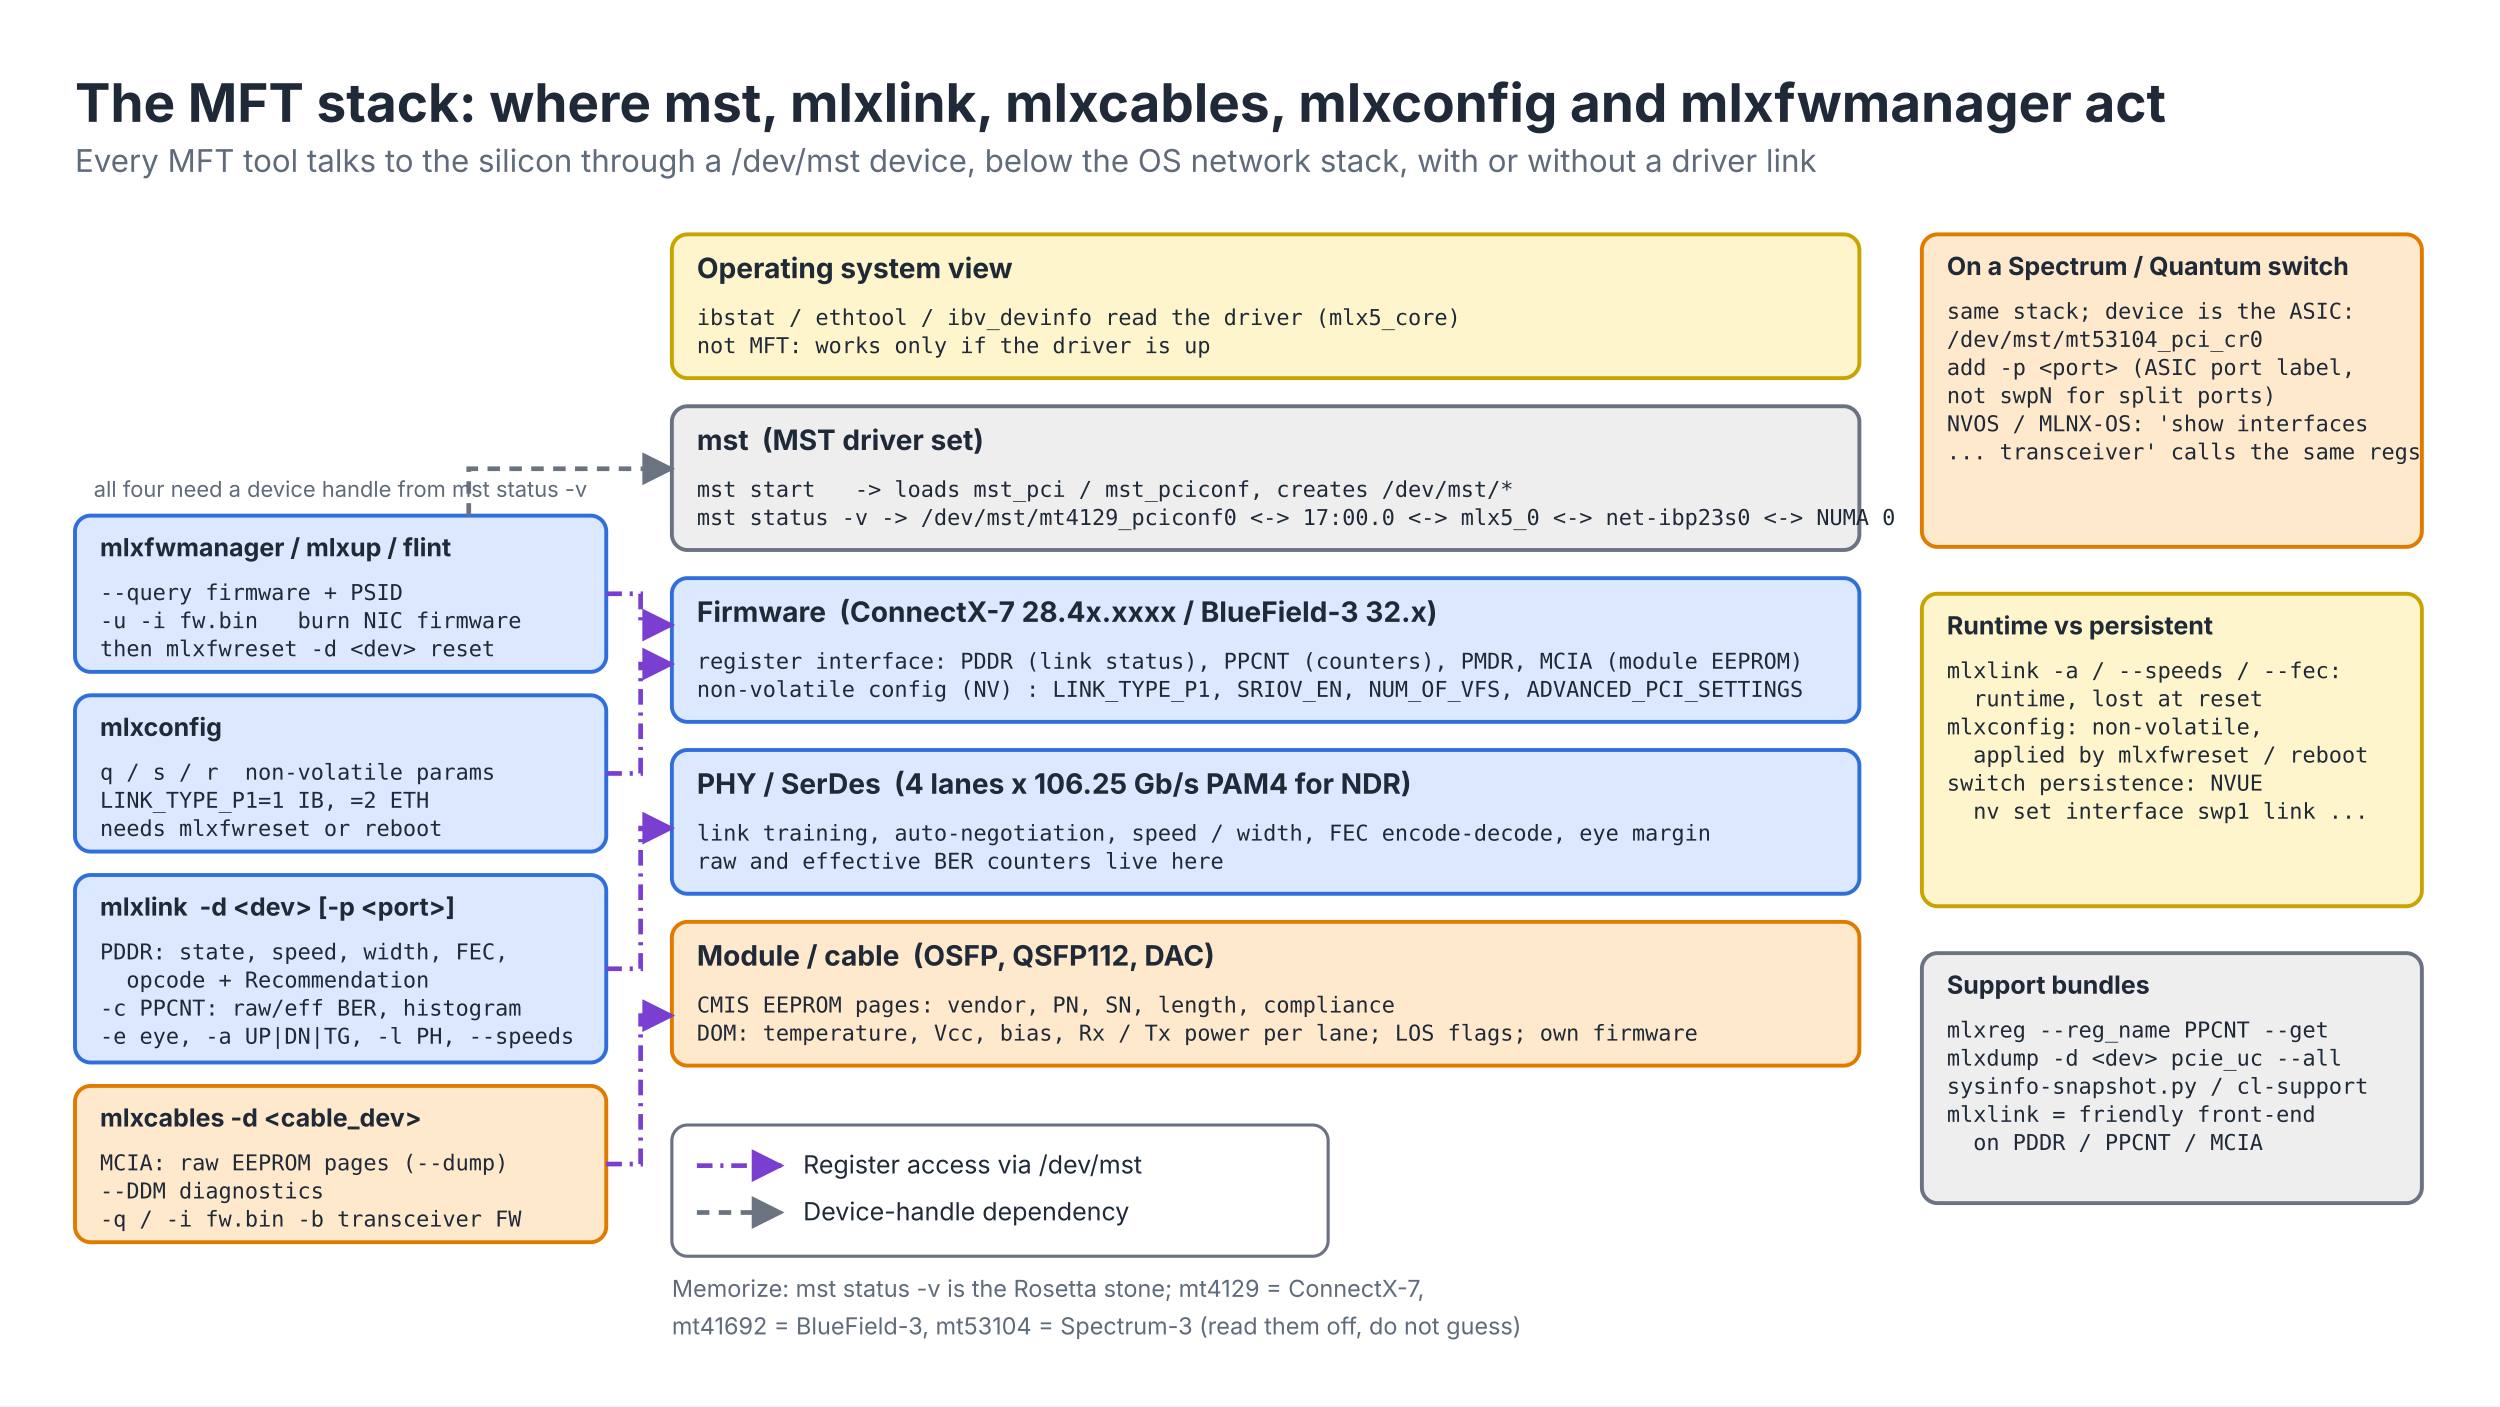
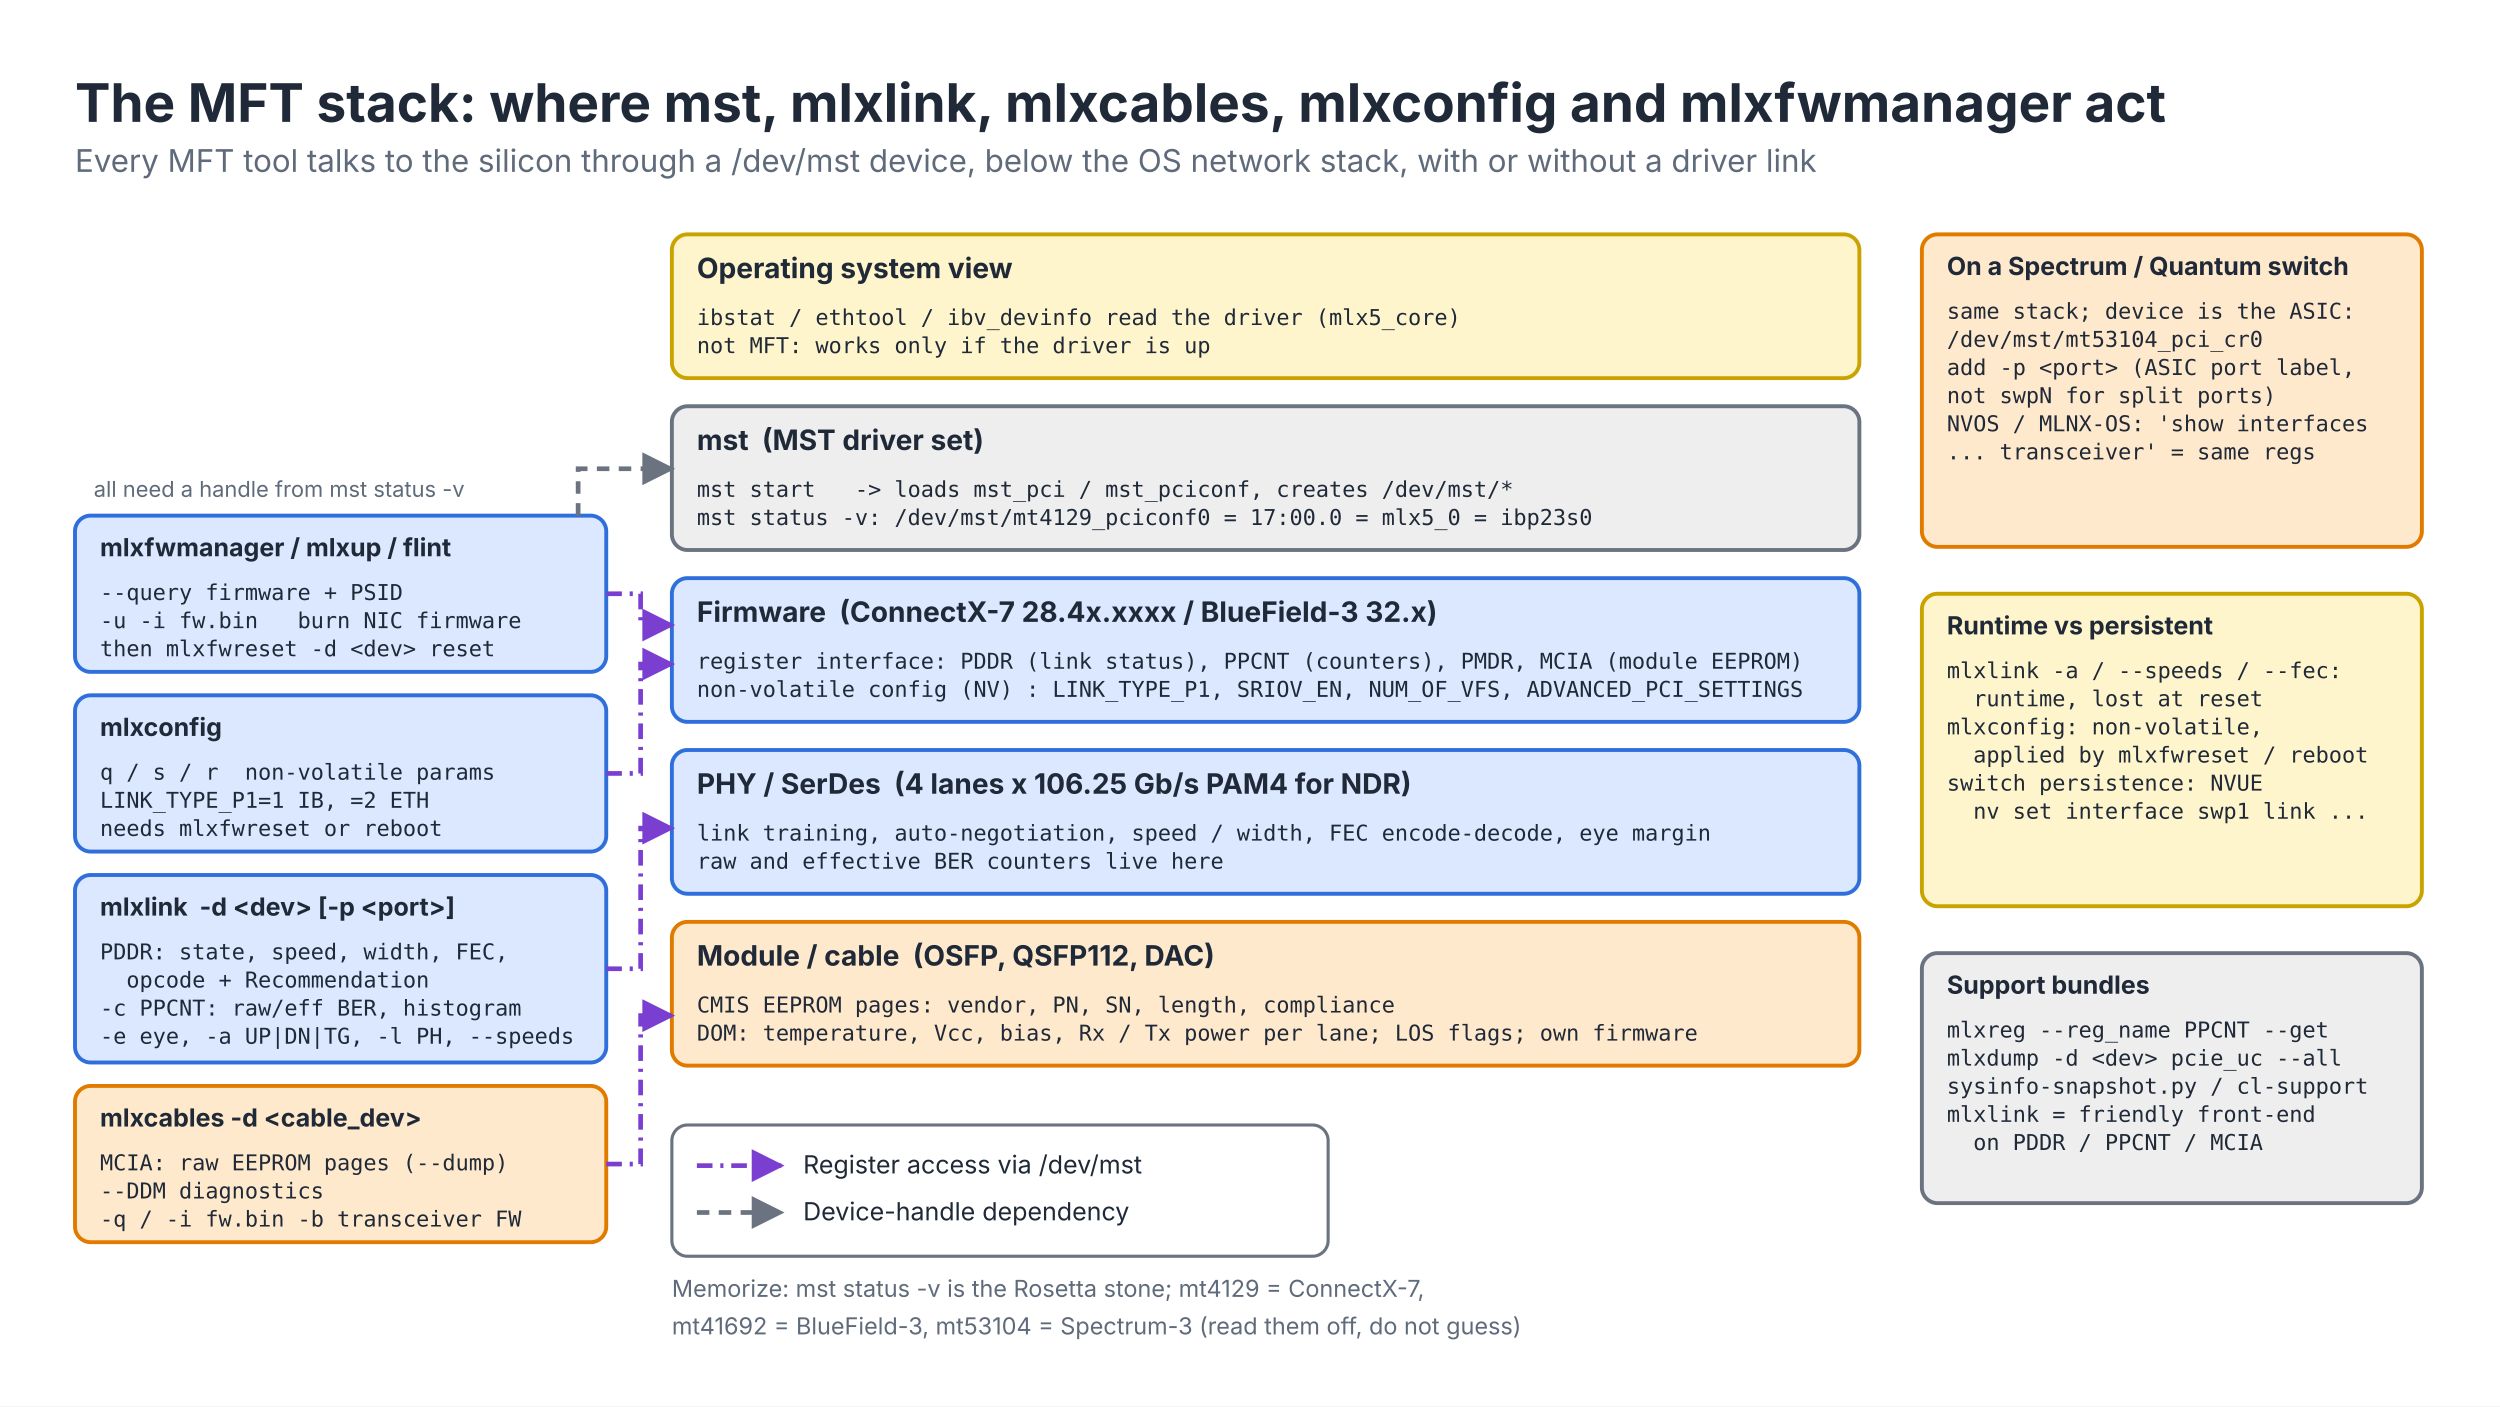
<svg xmlns="http://www.w3.org/2000/svg" viewBox="0 0 1600 900" width="100%" font-family="Inter, 'Segoe UI', Helvetica, Arial, sans-serif">
  <defs>
    <marker id="arrow-blue" viewBox="0 0 10 10" refX="9" refY="5" markerWidth="7" markerHeight="7" orient="auto-start-reverse">
      <path d="M0,0 L10,5 L0,10 z" fill="#2f6fdb" />
    </marker>
    <marker id="arrow-orange" viewBox="0 0 10 10" refX="9" refY="5" markerWidth="7" markerHeight="7" orient="auto-start-reverse">
      <path d="M0,0 L10,5 L0,10 z" fill="#e07b00" />
    </marker>
    <marker id="arrow-green" viewBox="0 0 10 10" refX="9" refY="5" markerWidth="7" markerHeight="7" orient="auto-start-reverse">
      <path d="M0,0 L10,5 L0,10 z" fill="#76b900" />
    </marker>
    <marker id="arrow-red" viewBox="0 0 10 10" refX="9" refY="5" markerWidth="7" markerHeight="7" orient="auto-start-reverse">
      <path d="M0,0 L10,5 L0,10 z" fill="#d93025" />
    </marker>
    <marker id="arrow-gray" viewBox="0 0 10 10" refX="9" refY="5" markerWidth="7" markerHeight="7" orient="auto-start-reverse">
      <path d="M0,0 L10,5 L0,10 z" fill="#6b7280" />
    </marker>
    <marker id="arrow-purple" viewBox="0 0 10 10" refX="9" refY="5" markerWidth="7" markerHeight="7" orient="auto-start-reverse">
      <path d="M0,0 L10,5 L0,10 z" fill="#7a3fd1" />
    </marker>
    <marker id="arrow-dark" viewBox="0 0 10 10" refX="9" refY="5" markerWidth="7" markerHeight="7" orient="auto-start-reverse">
      <path d="M0,0 L10,5 L0,10 z" fill="#1f2937" />
    </marker>
  </defs>
  <rect x="0" y="0" width="1600" height="900" fill="#ffffff" />
  <text x="48" y="78" font-family="Inter, 'Segoe UI', Helvetica, Arial, sans-serif" font-size="34" font-weight="700" fill="#1f2937">The MFT stack: where mst, mlxlink, mlxcables, mlxconfig and mlxfwmanager act</text>
  <text x="48" y="110" font-family="Inter, 'Segoe UI', Helvetica, Arial, sans-serif" font-size="20" fill="#5f6b7a">Every MFT tool talks to the silicon through a /dev/mst device, below the OS network stack, with or without a driver link</text>
  <g>
    <rect x="430" y="150" width="760" height="92" rx="10" fill="#fff5cc" stroke="#c9a400" stroke-width="2.5" />
    <text x="446" y="178" font-family="Inter, 'Segoe UI', Helvetica, Arial, sans-serif" font-size="18" font-weight="700" fill="#1f2937" text-anchor="start" xml:space="preserve">Operating system view</text>
    <text x="446" y="208" font-family="'JetBrains Mono', Consolas, monospace" font-size="14" font-weight="400" fill="#1f2937" text-anchor="start" xml:space="preserve">ibstat / ethtool / ibv_devinfo read the driver (mlx5_core)</text>
    <text x="446" y="226" font-family="'JetBrains Mono', Consolas, monospace" font-size="14" font-weight="400" fill="#1f2937" text-anchor="start" xml:space="preserve">not MFT: works only if the driver is up</text>
  </g>
  <g>
    <rect x="430" y="260" width="760" height="92" rx="10" fill="#eeeeee" stroke="#6b7280" stroke-width="2.5" />
    <text x="446" y="288" font-family="Inter, 'Segoe UI', Helvetica, Arial, sans-serif" font-size="18" font-weight="700" fill="#1f2937" text-anchor="start" xml:space="preserve">mst  (MST driver set)</text>
    <text x="446" y="318" font-family="'JetBrains Mono', Consolas, monospace" font-size="14" font-weight="400" fill="#1f2937" text-anchor="start" xml:space="preserve">mst start   -&gt; loads mst_pci / mst_pciconf, creates /dev/mst/*</text>
-     <text x="446" y="336" font-family="'JetBrains Mono', Consolas, monospace" font-size="14" font-weight="400" fill="#1f2937" text-anchor="start" xml:space="preserve">mst status -v -&gt; /dev/mst/mt4129_pciconf0 &lt;-&gt; 17:00.0 &lt;-&gt; mlx5_0 &lt;-&gt; net-ibp23s0 &lt;-&gt; NUMA 0</text>
+     <text x="446" y="336" font-family="'JetBrains Mono', Consolas, monospace" font-size="14" font-weight="400" fill="#1f2937" text-anchor="start" xml:space="preserve">mst status -v: /dev/mst/mt4129_pciconf0 = 17:00.0 = mlx5_0 = ibp23s0</text>
  </g>
  <g>
    <rect x="430" y="370" width="760" height="92" rx="10" fill="#dbe8ff" stroke="#2f6fdb" stroke-width="2.5" />
    <text x="446" y="398" font-family="Inter, 'Segoe UI', Helvetica, Arial, sans-serif" font-size="18" font-weight="700" fill="#1f2937" text-anchor="start" xml:space="preserve">Firmware  (ConnectX-7 28.4x.xxxx / BlueField-3 32.x)</text>
    <text x="446" y="428" font-family="'JetBrains Mono', Consolas, monospace" font-size="14" font-weight="400" fill="#1f2937" text-anchor="start" xml:space="preserve">register interface: PDDR (link status), PPCNT (counters), PMDR, MCIA (module EEPROM)</text>
    <text x="446" y="446" font-family="'JetBrains Mono', Consolas, monospace" font-size="14" font-weight="400" fill="#1f2937" text-anchor="start" xml:space="preserve">non-volatile config (NV) : LINK_TYPE_P1, SRIOV_EN, NUM_OF_VFS, ADVANCED_PCI_SETTINGS</text>
  </g>
  <g>
    <rect x="430" y="480" width="760" height="92" rx="10" fill="#dbe8ff" stroke="#2f6fdb" stroke-width="2.5" />
    <text x="446" y="508" font-family="Inter, 'Segoe UI', Helvetica, Arial, sans-serif" font-size="18" font-weight="700" fill="#1f2937" text-anchor="start" xml:space="preserve">PHY / SerDes  (4 lanes x 106.25 Gb/s PAM4 for NDR)</text>
    <text x="446" y="538" font-family="'JetBrains Mono', Consolas, monospace" font-size="14" font-weight="400" fill="#1f2937" text-anchor="start" xml:space="preserve">link training, auto-negotiation, speed / width, FEC encode-decode, eye margin</text>
    <text x="446" y="556" font-family="'JetBrains Mono', Consolas, monospace" font-size="14" font-weight="400" fill="#1f2937" text-anchor="start" xml:space="preserve">raw and effective BER counters live here</text>
  </g>
  <g>
    <rect x="430" y="590" width="760" height="92" rx="10" fill="#ffe9cc" stroke="#e07b00" stroke-width="2.5" />
    <text x="446" y="618" font-family="Inter, 'Segoe UI', Helvetica, Arial, sans-serif" font-size="18" font-weight="700" fill="#1f2937" text-anchor="start" xml:space="preserve">Module / cable  (OSFP, QSFP112, DAC)</text>
    <text x="446" y="648" font-family="'JetBrains Mono', Consolas, monospace" font-size="14" font-weight="400" fill="#1f2937" text-anchor="start" xml:space="preserve">CMIS EEPROM pages: vendor, PN, SN, length, compliance</text>
    <text x="446" y="666" font-family="'JetBrains Mono', Consolas, monospace" font-size="14" font-weight="400" fill="#1f2937" text-anchor="start" xml:space="preserve">DOM: temperature, Vcc, bias, Rx / Tx power per lane; LOS flags; own firmware</text>
  </g>
  <g>
    <rect x="48" y="330" width="340" height="100" rx="10" fill="#dbe8ff" stroke="#2f6fdb" stroke-width="2.5" />
    <text x="64" y="356" font-family="Inter, 'Segoe UI', Helvetica, Arial, sans-serif" font-size="16" font-weight="700" fill="#1f2937" text-anchor="start" xml:space="preserve">mlxfwmanager / mlxup / flint</text>
    <text x="64" y="384" font-family="'JetBrains Mono', Consolas, monospace" font-size="14" font-weight="400" fill="#1f2937" text-anchor="start" xml:space="preserve">--query firmware + PSID</text>
    <text x="64" y="402" font-family="'JetBrains Mono', Consolas, monospace" font-size="14" font-weight="400" fill="#1f2937" text-anchor="start" xml:space="preserve">-u -i fw.bin   burn NIC firmware</text>
    <text x="64" y="420" font-family="'JetBrains Mono', Consolas, monospace" font-size="14" font-weight="400" fill="#1f2937" text-anchor="start" xml:space="preserve">then mlxfwreset -d &lt;dev&gt; reset</text>
  </g>
  <path d="M388,380.0 L410,380.0 L410,400 L430,400" stroke="#7a3fd1" stroke-width="3" stroke-dasharray="10 5 2 5" marker-end="url(#arrow-purple)" fill="none" />
  <g>
    <rect x="48" y="445" width="340" height="100" rx="10" fill="#dbe8ff" stroke="#2f6fdb" stroke-width="2.5" />
    <text x="64" y="471" font-family="Inter, 'Segoe UI', Helvetica, Arial, sans-serif" font-size="16" font-weight="700" fill="#1f2937" text-anchor="start" xml:space="preserve">mlxconfig</text>
    <text x="64" y="499" font-family="'JetBrains Mono', Consolas, monospace" font-size="14" font-weight="400" fill="#1f2937" text-anchor="start" xml:space="preserve">q / s / r  non-volatile params</text>
    <text x="64" y="517" font-family="'JetBrains Mono', Consolas, monospace" font-size="14" font-weight="400" fill="#1f2937" text-anchor="start" xml:space="preserve">LINK_TYPE_P1=1 IB, =2 ETH</text>
    <text x="64" y="535" font-family="'JetBrains Mono', Consolas, monospace" font-size="14" font-weight="400" fill="#1f2937" text-anchor="start" xml:space="preserve">needs mlxfwreset or reboot</text>
  </g>
  <path d="M388,495.0 L410,495.0 L410,425 L430,425" stroke="#7a3fd1" stroke-width="3" stroke-dasharray="10 5 2 5" marker-end="url(#arrow-purple)" fill="none" />
  <g>
    <rect x="48" y="560" width="340" height="120" rx="10" fill="#dbe8ff" stroke="#2f6fdb" stroke-width="2.5" />
    <text x="64" y="586" font-family="Inter, 'Segoe UI', Helvetica, Arial, sans-serif" font-size="16" font-weight="700" fill="#1f2937" text-anchor="start" xml:space="preserve">mlxlink  -d &lt;dev&gt; [-p &lt;port&gt;]</text>
    <text x="64" y="614" font-family="'JetBrains Mono', Consolas, monospace" font-size="14" font-weight="400" fill="#1f2937" text-anchor="start" xml:space="preserve">PDDR: state, speed, width, FEC,</text>
    <text x="64" y="632" font-family="'JetBrains Mono', Consolas, monospace" font-size="14" font-weight="400" fill="#1f2937" text-anchor="start" xml:space="preserve">  opcode + Recommendation</text>
    <text x="64" y="650" font-family="'JetBrains Mono', Consolas, monospace" font-size="14" font-weight="400" fill="#1f2937" text-anchor="start" xml:space="preserve">-c PPCNT: raw/eff BER, histogram</text>
    <text x="64" y="668" font-family="'JetBrains Mono', Consolas, monospace" font-size="14" font-weight="400" fill="#1f2937" text-anchor="start" xml:space="preserve">-e eye, -a UP|DN|TG, -l PH, --speeds</text>
  </g>
  <path d="M388,620.0 L410,620.0 L410,530 L430,530" stroke="#7a3fd1" stroke-width="3" stroke-dasharray="10 5 2 5" marker-end="url(#arrow-purple)" fill="none" />
  <g>
    <rect x="48" y="695" width="340" height="100" rx="10" fill="#ffe9cc" stroke="#e07b00" stroke-width="2.5" />
    <text x="64" y="721" font-family="Inter, 'Segoe UI', Helvetica, Arial, sans-serif" font-size="16" font-weight="700" fill="#1f2937" text-anchor="start" xml:space="preserve">mlxcables -d &lt;cable_dev&gt;</text>
    <text x="64" y="749" font-family="'JetBrains Mono', Consolas, monospace" font-size="14" font-weight="400" fill="#1f2937" text-anchor="start" xml:space="preserve">MCIA: raw EEPROM pages (--dump)</text>
    <text x="64" y="767" font-family="'JetBrains Mono', Consolas, monospace" font-size="14" font-weight="400" fill="#1f2937" text-anchor="start" xml:space="preserve">--DDM diagnostics</text>
    <text x="64" y="785" font-family="'JetBrains Mono', Consolas, monospace" font-size="14" font-weight="400" fill="#1f2937" text-anchor="start" xml:space="preserve">-q / -i fw.bin -b transceiver FW</text>
  </g>
  <path d="M388,745.0 L410,745.0 L410,650 L430,650" stroke="#7a3fd1" stroke-width="3" stroke-dasharray="10 5 2 5" marker-end="url(#arrow-purple)" fill="none" />
-   <path d="M300,330 L300,300 L430,300" stroke="#6b7280" stroke-width="3" stroke-dasharray="8 6" marker-end="url(#arrow-gray)" fill="none" />
-   <text x="60" y="318" font-family="Inter, 'Segoe UI', Helvetica, Arial, sans-serif" font-size="14" font-weight="400" fill="#5f6b7a" text-anchor="start" xml:space="preserve">all four need a device handle from mst status -v</text>
+   <path d="M370,330 L370,300 L430,300" stroke="#6b7280" stroke-width="3" stroke-dasharray="8 6" marker-end="url(#arrow-gray)" fill="none" />
+   <text x="60" y="318" font-family="Inter, 'Segoe UI', Helvetica, Arial, sans-serif" font-size="14" font-weight="400" fill="#5f6b7a" text-anchor="start" xml:space="preserve">all need a handle from mst status -v</text>
  <g>
    <rect x="1230" y="150" width="320" height="200" rx="10" fill="#ffe9cc" stroke="#e07b00" stroke-width="2.5" />
    <text x="1246" y="176" font-family="Inter, 'Segoe UI', Helvetica, Arial, sans-serif" font-size="16" font-weight="700" fill="#1f2937" text-anchor="start" xml:space="preserve">On a Spectrum / Quantum switch</text>
    <text x="1246" y="204" font-family="'JetBrains Mono', Consolas, monospace" font-size="14" font-weight="400" fill="#1f2937" text-anchor="start" xml:space="preserve">same stack; device is the ASIC:</text>
    <text x="1246" y="222" font-family="'JetBrains Mono', Consolas, monospace" font-size="14" font-weight="400" fill="#1f2937" text-anchor="start" xml:space="preserve">/dev/mst/mt53104_pci_cr0</text>
    <text x="1246" y="240" font-family="'JetBrains Mono', Consolas, monospace" font-size="14" font-weight="400" fill="#1f2937" text-anchor="start" xml:space="preserve">add -p &lt;port&gt; (ASIC port label,</text>
    <text x="1246" y="258" font-family="'JetBrains Mono', Consolas, monospace" font-size="14" font-weight="400" fill="#1f2937" text-anchor="start" xml:space="preserve">not swpN for split ports)</text>
    <text x="1246" y="276" font-family="'JetBrains Mono', Consolas, monospace" font-size="14" font-weight="400" fill="#1f2937" text-anchor="start" xml:space="preserve">NVOS / MLNX-OS: 'show interfaces</text>
-     <text x="1246" y="294" font-family="'JetBrains Mono', Consolas, monospace" font-size="14" font-weight="400" fill="#1f2937" text-anchor="start" xml:space="preserve">... transceiver' calls the same regs</text>
+     <text x="1246" y="294" font-family="'JetBrains Mono', Consolas, monospace" font-size="14" font-weight="400" fill="#1f2937" text-anchor="start" xml:space="preserve">... transceiver' = same regs</text>
  </g>
  <g>
    <rect x="1230" y="380" width="320" height="200" rx="10" fill="#fff5cc" stroke="#c9a400" stroke-width="2.5" />
    <text x="1246" y="406" font-family="Inter, 'Segoe UI', Helvetica, Arial, sans-serif" font-size="16" font-weight="700" fill="#1f2937" text-anchor="start" xml:space="preserve">Runtime vs persistent</text>
    <text x="1246" y="434" font-family="'JetBrains Mono', Consolas, monospace" font-size="14" font-weight="400" fill="#1f2937" text-anchor="start" xml:space="preserve">mlxlink -a / --speeds / --fec:</text>
    <text x="1246" y="452" font-family="'JetBrains Mono', Consolas, monospace" font-size="14" font-weight="400" fill="#1f2937" text-anchor="start" xml:space="preserve">  runtime, lost at reset</text>
    <text x="1246" y="470" font-family="'JetBrains Mono', Consolas, monospace" font-size="14" font-weight="400" fill="#1f2937" text-anchor="start" xml:space="preserve">mlxconfig: non-volatile,</text>
    <text x="1246" y="488" font-family="'JetBrains Mono', Consolas, monospace" font-size="14" font-weight="400" fill="#1f2937" text-anchor="start" xml:space="preserve">  applied by mlxfwreset / reboot</text>
    <text x="1246" y="506" font-family="'JetBrains Mono', Consolas, monospace" font-size="14" font-weight="400" fill="#1f2937" text-anchor="start" xml:space="preserve">switch persistence: NVUE</text>
    <text x="1246" y="524" font-family="'JetBrains Mono', Consolas, monospace" font-size="14" font-weight="400" fill="#1f2937" text-anchor="start" xml:space="preserve">  nv set interface swp1 link ...</text>
  </g>
  <g>
    <rect x="1230" y="610" width="320" height="160" rx="10" fill="#eeeeee" stroke="#6b7280" stroke-width="2.5" />
    <text x="1246" y="636" font-family="Inter, 'Segoe UI', Helvetica, Arial, sans-serif" font-size="16" font-weight="700" fill="#1f2937" text-anchor="start" xml:space="preserve">Support bundles</text>
    <text x="1246" y="664" font-family="'JetBrains Mono', Consolas, monospace" font-size="14" font-weight="400" fill="#1f2937" text-anchor="start" xml:space="preserve">mlxreg --reg_name PPCNT --get</text>
    <text x="1246" y="682" font-family="'JetBrains Mono', Consolas, monospace" font-size="14" font-weight="400" fill="#1f2937" text-anchor="start" xml:space="preserve">mlxdump -d &lt;dev&gt; pcie_uc --all</text>
    <text x="1246" y="700" font-family="'JetBrains Mono', Consolas, monospace" font-size="14" font-weight="400" fill="#1f2937" text-anchor="start" xml:space="preserve">sysinfo-snapshot.py / cl-support</text>
    <text x="1246" y="718" font-family="'JetBrains Mono', Consolas, monospace" font-size="14" font-weight="400" fill="#1f2937" text-anchor="start" xml:space="preserve">mlxlink = friendly front-end</text>
    <text x="1246" y="736" font-family="'JetBrains Mono', Consolas, monospace" font-size="14" font-weight="400" fill="#1f2937" text-anchor="start" xml:space="preserve">  on PDDR / PPCNT / MCIA</text>
  </g>
  <g>
    <rect x="430" y="720" width="420" height="84" rx="10" fill="#ffffff" stroke="#6b7280" stroke-width="2" />
    <line x1="446" y1="746" x2="500" y2="746" stroke="#7a3fd1" stroke-width="3" stroke-dasharray="10 5 2 5" marker-end="url(#arrow-purple)" />
    <text x="514" y="751" font-family="Inter, 'Segoe UI', Helvetica, Arial, sans-serif" font-size="16" font-weight="400" fill="#1f2937" text-anchor="start" xml:space="preserve">Register access via /dev/mst</text>
    <line x1="446" y1="776" x2="500" y2="776" stroke="#6b7280" stroke-width="3" stroke-dasharray="8 6" marker-end="url(#arrow-gray)" />
    <text x="514" y="781" font-family="Inter, 'Segoe UI', Helvetica, Arial, sans-serif" font-size="16" font-weight="400" fill="#1f2937" text-anchor="start" xml:space="preserve">Device-handle dependency</text>
  </g>
  <text x="430" y="830" font-family="Inter, 'Segoe UI', Helvetica, Arial, sans-serif" font-size="15" font-weight="400" fill="#5f6b7a" text-anchor="start" xml:space="preserve">Memorize: mst status -v is the Rosetta stone; mt4129 = ConnectX-7,</text>
  <text x="430" y="854" font-family="Inter, 'Segoe UI', Helvetica, Arial, sans-serif" font-size="15" font-weight="400" fill="#5f6b7a" text-anchor="start" xml:space="preserve">mt41692 = BlueField-3, mt53104 = Spectrum-3 (read them off, do not guess)</text>
</svg>
